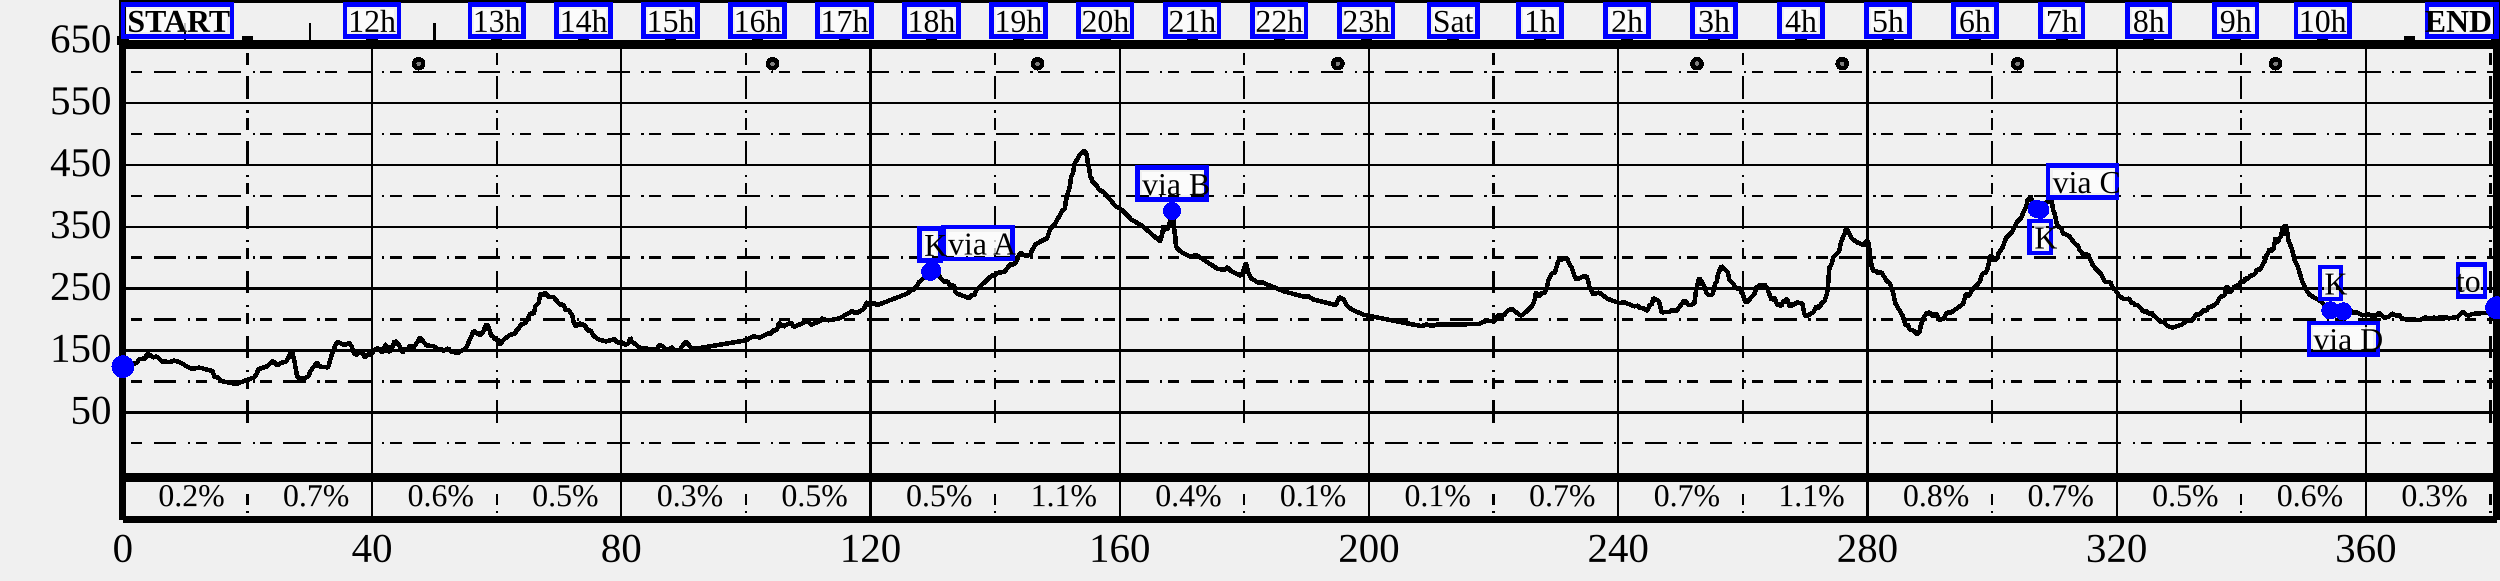
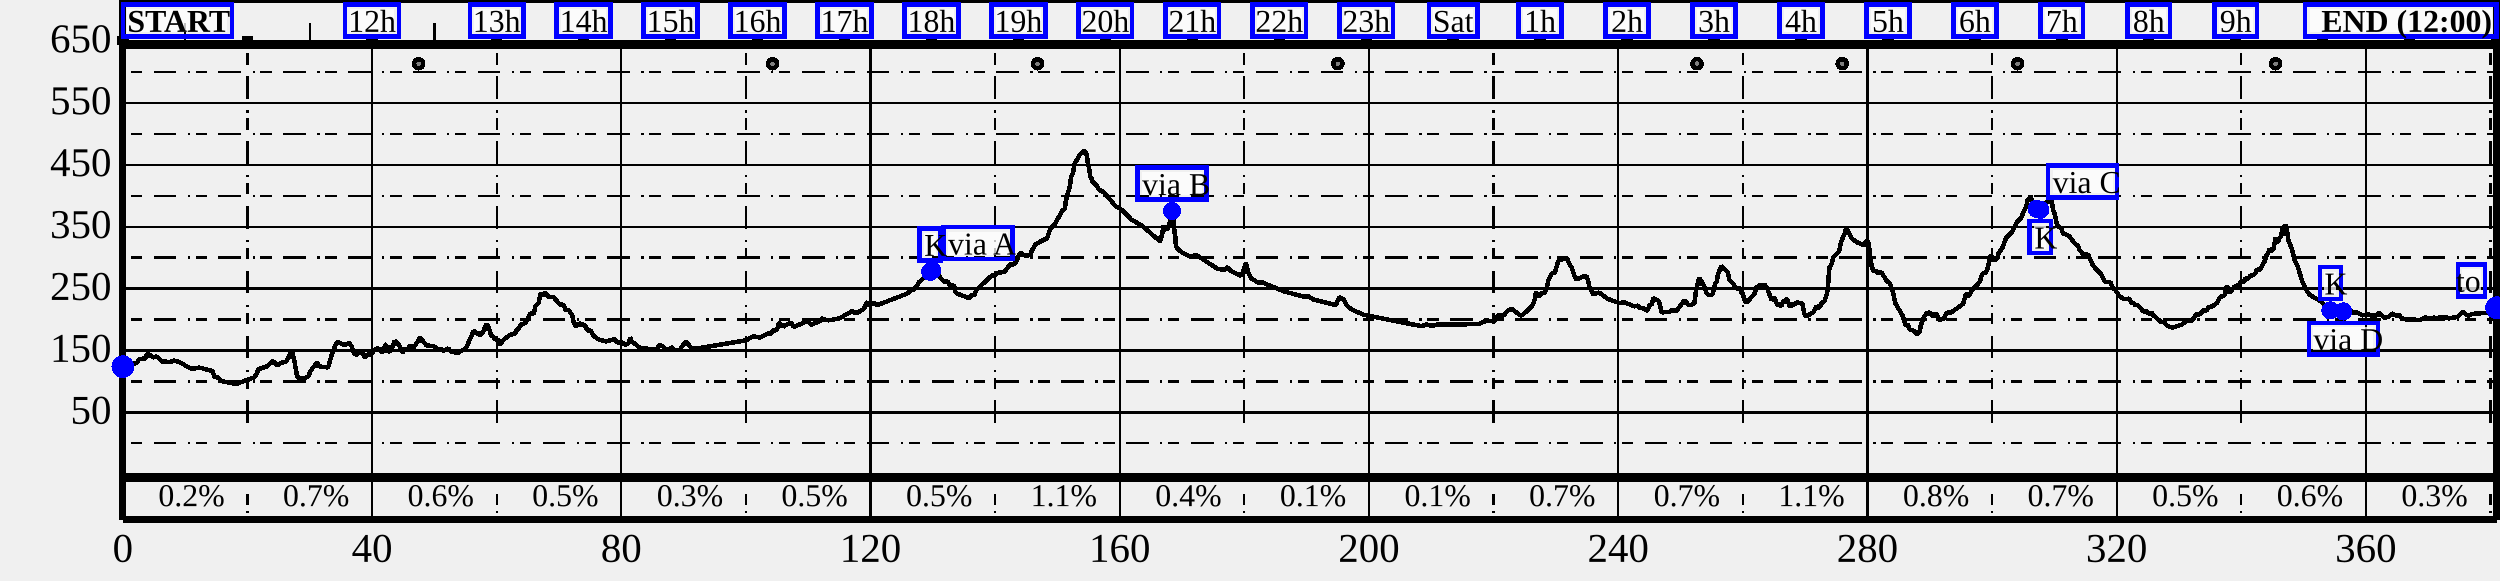
<svg xmlns="http://www.w3.org/2000/svg" height="255" width="1099">
  <g font-size="18" id="world" shape-rendering="crispEdges">
    <g id="BG" />
    <g id="SB" transform="translate(54 230)">
      <text text-anchor="middle" x="0" y="17">
0
</text>
      <text text-anchor="middle" x="109.56" y="17">
40
</text>
      <text text-anchor="middle" x="219.119" y="17">
80
</text>
      <text text-anchor="middle" x="328.679" y="17">
120
</text>
      <text text-anchor="middle" x="438.238" y="17">
160
</text>
      <text text-anchor="middle" x="547.798" y="17">
200
</text>
      <text text-anchor="middle" x="657.358" y="17">
240
</text>
      <text text-anchor="middle" x="766.917" y="17">
280
</text>
      <text text-anchor="middle" x="876.477" y="17">
320
</text>
      <text text-anchor="middle" x="986.036" y="17">
360
</text>
    </g>
    <g id="SD" transform="translate(54 0)">
      <path d="M0,0 L1043.5,0" stroke="black" stroke-width="3" />
      <path d="M0,0 L0,228.5" stroke="black" stroke-width="3" />
      <path d="M0,228.5 L1043.5,228.5" stroke="black" stroke-width="3" />
      <path d="M1043.5,0 L1043.5,228.5" stroke="black" stroke-width="3" />
      <path d="M0,228.5 L1043.5,228.5" stroke="black" stroke-width="1" />
      <path d="M0,20 L0,228.5" stroke="black" stroke-width="1" />
      <path d="M109.56,20 L109.56,228.5" stroke="black" stroke-width="1" />
      <path d="M219.119,20 L219.119,228.5" stroke="black" stroke-width="1" />
      <path d="M328.679,20 L328.679,228.5" stroke="black" stroke-width="1" />
      <path d="M438.238,20 L438.238,228.5" stroke="black" stroke-width="1" />
      <path d="M547.798,20 L547.798,228.5" stroke="black" stroke-width="1" />
      <path d="M657.357,20 L657.357,228.5" stroke="black" stroke-width="1" />
      <path d="M766.917,20 L766.917,228.5" stroke="black" stroke-width="1" />
      <path d="M876.477,20 L876.477,228.5" stroke="black" stroke-width="1" />
      <path d="M986.036,20 L986.036,228.5" stroke="black" stroke-width="1" />
      <path d="M54.78,20 L54.78,190.5" stroke="black" stroke-dasharray="1.0,2.5,5.0,5.0,10.0,5.0" />
      <path d="M164.339,20 L164.339,190.5" stroke="black" stroke-dasharray="1.0,2.5,5.0,5.0,10.0,5.0" />
      <path d="M273.899,20 L273.899,190.5" stroke="black" stroke-dasharray="1.0,2.5,5.0,5.0,10.0,5.0" />
      <path d="M383.459,20 L383.459,190.5" stroke="black" stroke-dasharray="1.0,2.5,5.0,5.0,10.0,5.0" />
      <path d="M493.018,20 L493.018,190.5" stroke="black" stroke-dasharray="1.0,2.5,5.0,5.0,10.0,5.0" />
      <path d="M602.578,20 L602.578,190.5" stroke="black" stroke-dasharray="1.0,2.5,5.0,5.0,10.0,5.0" />
      <path d="M712.137,20 L712.137,190.5" stroke="black" stroke-dasharray="1.0,2.5,5.0,5.0,10.0,5.0" />
      <path d="M821.697,20 L821.697,190.5" stroke="black" stroke-dasharray="1.0,2.5,5.0,5.0,10.0,5.0" />
      <path d="M931.256,20 L931.256,190.5" stroke="black" stroke-dasharray="1.0,2.5,5.0,5.0,10.0,5.0" />
      <path d="M1040.816,20 L1040.816,190.5" stroke="black" stroke-dasharray="1.0,2.5,5.0,5.0,10.0,5.0" />
      <path d="M0,208.5 L1043.5,208.5" stroke="black" stroke-width="1" />
      <path d="M0,181.286 L1043.5,181.286" stroke="black" stroke-width="1" />
      <path d="M0,154.071 L1043.5,154.071" stroke="black" stroke-width="1" />
      <path d="M0,126.857 L1043.5,126.857" stroke="black" stroke-width="1" />
      <path d="M0,99.643 L1043.5,99.643" stroke="black" stroke-width="1" />
      <path d="M0,72.429 L1043.5,72.429" stroke="black" stroke-width="1" />
      <path d="M0,45.214 L1043.5,45.214" stroke="black" stroke-width="1" />
      <path d="M0,18 L1043.5,18" stroke="black" stroke-width="1" />
      <path d="M0,194.893 L1043.5,194.893" stroke="black" stroke-dasharray="1.0,2.5,5.0,5.0,10.0,5.0" />
      <path d="M0,167.679 L1043.5,167.679" stroke="black" stroke-dasharray="1.0,2.5,5.0,5.0,10.0,5.0" />
      <path d="M0,140.464 L1043.5,140.464" stroke="black" stroke-dasharray="1.0,2.5,5.0,5.0,10.0,5.0" />
      <path d="M0,113.25 L1043.5,113.25" stroke="black" stroke-dasharray="1.0,2.5,5.0,5.0,10.0,5.0" />
      <path d="M0,86.036 L1043.5,86.036" stroke="black" stroke-dasharray="1.0,2.5,5.0,5.0,10.0,5.0" />
      <path d="M0,58.821 L1043.5,58.821" stroke="black" stroke-dasharray="1.0,2.5,5.0,5.0,10.0,5.0" />
      <path d="M0,31.607 L1043.5,31.607" stroke="black" stroke-dasharray="1.0,2.5,5.0,5.0,10.0,5.0" />
      <path d="M0,20 L1043.5,20" stroke="black" stroke-width="3" />
      <g>
        <path d="M0,20 L0,16" stroke="black" stroke-width="5" />
        <path d="M27.39,20 L27.39,10" stroke="black" stroke-width="1" />
        <path d="M54.78,20 L54.78,16" stroke="black" stroke-width="5" />
        <path d="M82.17,20 L82.17,10" stroke="black" stroke-width="1" />
        <path d="M109.56,20 L109.56,16" stroke="black" stroke-width="5" />
        <path d="M136.949,20 L136.949,10" stroke="black" stroke-width="1" />
        <path d="M164.339,20 L164.339,16" stroke="black" stroke-width="5" />
        <path d="M202.564,20 L202.564,16" stroke="black" stroke-width="5" />
        <path d="M240.788,20 L240.788,16" stroke="black" stroke-width="5" />
        <path d="M279.012,20 L279.012,16" stroke="black" stroke-width="5" />
        <path d="M317.237,20 L317.237,16" stroke="black" stroke-width="5" />
        <path d="M355.461,20 L355.461,16" stroke="black" stroke-width="5" />
        <path d="M393.686,20 L393.686,16" stroke="black" stroke-width="5" />
        <path d="M431.91,20 L431.91,16" stroke="black" stroke-width="5" />
        <path d="M470.134,20 L470.134,16" stroke="black" stroke-width="5" />
        <path d="M508.359,20 L508.359,16" stroke="black" stroke-width="5" />
        <path d="M546.583,20 L546.583,16" stroke="black" stroke-width="5" />
        <path d="M584.808,20 L584.808,16" stroke="black" stroke-width="5" />
        <path d="M623.032,20 L623.032,16" stroke="black" stroke-width="5" />
        <path d="M661.256,20 L661.256,16" stroke="black" stroke-width="5" />
        <path d="M699.481,20 L699.481,16" stroke="black" stroke-width="5" />
        <path d="M737.705,20 L737.705,16" stroke="black" stroke-width="5" />
        <path d="M775.929,20 L775.929,16" stroke="black" stroke-width="5" />
        <path d="M814.154,20 L814.154,16" stroke="black" stroke-width="5" />
        <path d="M852.378,20 L852.378,16" stroke="black" stroke-width="5" />
        <path d="M890.602,20 L890.602,16" stroke="black" stroke-width="5" />
        <path d="M928.827,20 L928.827,16" stroke="black" stroke-width="5" />
        <path d="M967.051,20 L967.051,16" stroke="black" stroke-width="5" />
        <path d="M1005.276,20 L1005.276,16" stroke="black" stroke-width="5" />
        <path d="M1043.5,20 L1043.5,16" stroke="black" stroke-width="5" />
      </g>
      <text font-size="14" text-anchor="end" x="44.78" y="222.5">
0.2%
</text>
      <text font-size="14" text-anchor="end" x="99.56" y="222.5">
0.7%
</text>
      <text font-size="14" text-anchor="end" x="154.339" y="222.5">
0.6%
</text>
      <text font-size="14" text-anchor="end" x="209.119" y="222.5">
0.5%
</text>
      <text font-size="14" text-anchor="end" x="263.899" y="222.5">
0.3%
</text>
      <text font-size="14" text-anchor="end" x="318.679" y="222.5">
0.5%
</text>
      <text font-size="14" text-anchor="end" x="373.459" y="222.5">
0.5%
</text>
      <text font-size="14" text-anchor="end" x="428.238" y="222.5">
1.1%
</text>
      <text font-size="14" text-anchor="end" x="483.018" y="222.5">
0.4%
</text>
      <text font-size="14" text-anchor="end" x="537.798" y="222.5">
0.1%
</text>
      <text font-size="14" text-anchor="end" x="592.578" y="222.5">
0.1%
</text>
      <text font-size="14" text-anchor="end" x="647.358" y="222.5">
0.7%
</text>
      <text font-size="14" text-anchor="end" x="702.137" y="222.5">
0.7%
</text>
      <text font-size="14" text-anchor="end" x="756.917" y="222.5">
1.1%
</text>
      <text font-size="14" text-anchor="end" x="811.697" y="222.5">
0.8%
</text>
      <text font-size="14" text-anchor="end" x="866.477" y="222.5">
0.7%
</text>
      <text font-size="14" text-anchor="end" x="921.256" y="222.5">
0.5%
</text>
      <text font-size="14" text-anchor="end" x="976.036" y="222.5">
0.6%
</text>
      <text font-size="14" text-anchor="end" x="1030.816" y="222.5">
0.3%
</text>
      <path d="M54.78,225.5 L54.78,210.5" stroke="black" stroke-dasharray="1.0,2.5,5.0,5.0,10.0,5.0" />
      <path d="M164.339,225.5 L164.339,210.5" stroke="black" stroke-dasharray="1.0,2.5,5.0,5.0,10.0,5.0" />
      <path d="M273.899,225.5 L273.899,210.5" stroke="black" stroke-dasharray="1.0,2.5,5.0,5.0,10.0,5.0" />
      <path d="M383.459,225.5 L383.459,210.5" stroke="black" stroke-dasharray="1.0,2.5,5.0,5.0,10.0,5.0" />
      <path d="M493.018,225.5 L493.018,210.5" stroke="black" stroke-dasharray="1.0,2.5,5.0,5.0,10.0,5.0" />
      <path d="M602.578,225.5 L602.578,210.5" stroke="black" stroke-dasharray="1.0,2.5,5.0,5.0,10.0,5.0" />
      <path d="M712.137,225.5 L712.137,210.5" stroke="black" stroke-dasharray="1.0,2.5,5.0,5.0,10.0,5.0" />
      <path d="M821.697,225.5 L821.697,210.5" stroke="black" stroke-dasharray="1.0,2.5,5.0,5.0,10.0,5.0" />
      <path d="M931.256,225.5 L931.256,210.5" stroke="black" stroke-dasharray="1.0,2.5,5.0,5.0,10.0,5.0" />
      <path d="M1040.816,225.5 L1040.816,210.5" stroke="black" stroke-dasharray="1.0,2.5,5.0,5.0,10.0,5.0" />
      <path d="M0,210.5 L1043.5,210.5" stroke="black" stroke-width="3" />
      <path d="M0.0,161.2 L6.2,159.5 L7.1,157.9 L10.1,157.5 L10.3,156.4 L11.0,155.5 L13.3,157.1 L15.0,156.7 L17.0,158.8 L20.8,159.2 L22.2,158.5 L24.7,159.1 L30.2,162.2 L33.7,161.6 L39.4,163.1 L40.2,165.5 L42.3,166.2 L42.9,167.4 L49.8,168.8 L57.7,165.9 L58.9,164.3 L59.5,162.3 L63.6,161.0 L65.5,159.0 L66.3,158.9 L67.9,160.8 L69.3,159.6 L71.8,158.9 L74.1,154.7 L74.6,155.2 L75.5,159.2 L76.5,164.8 L77.1,166.3 L79.5,166.5 L81.7,165.3 L82.4,163.2 L85.4,159.3 L86.3,161.1 L90.2,161.5 L92.0,155.4 L94.1,150.2 L97.5,151.8 L99.4,150.8 L100.4,151.9 L101.8,155.5 L102.7,155.9 L104.9,154.3 L106.4,157.2 L107.7,155.7 L108.9,156.2 L110.5,153.9 L111.6,153.3 L112.5,153.2 L114.0,154.9 L114.8,153.5 L115.4,151.5 L115.7,151.5 L116.5,154.6 L117.8,154.3 L119.5,149.8 L121.5,151.7 L123.0,155.0 L124.1,153.4 L125.2,153.9 L126.4,151.6 L127.6,153.1 L130.7,148.4 L133.4,151.8 L137.0,152.3 L138.3,153.7 L140.2,153.5 L140.7,154.3 L143.2,153.2 L144.3,154.7 L147.5,155.0 L150.8,153.1 L154.2,145.5 L157.0,147.3 L158.4,145.8 L159.8,142.4 L160.6,143.3 L161.9,147.4 L161.9,148.1 L162.6,147.7 L163.6,149.3 L164.7,149.1 L165.6,151.2 L166.1,151.2 L167.4,149.3 L170.1,147.3 L172.5,146.5 L173.0,145.1 L174.0,144.6 L175.0,142.7 L177.0,142.0 L179.1,137.7 L180.6,138.1 L181.3,134.7 L182.8,133.0 L183.5,129.4 L184.3,129.1 L184.9,130.1 L185.7,128.5 L186.9,130.3 L189.4,130.7 L192.1,133.8 L193.8,134.0 L194.6,136.4 L196.0,136.2 L197.5,138.5 L198.2,141.7 L199.2,143.6 L200.8,142.2 L203.1,143.0 L204.3,145.3 L205.6,145.3 L206.7,147.4 L208.9,149.1 L212.4,150.1 L216.0,149.1 L217.8,150.8 L219.3,150.4 L220.8,151.5 L222.2,151.0 L222.9,149.3 L223.0,148.2 L223.7,150.1 L227.5,153.0 L234.6,153.7 L236.1,151.4 L238.9,153.5 L240.2,153.5 L241.0,152.6 L242.8,153.9 L245.0,153.7 L246.5,151.1 L247.7,150.2 L249.9,153.0 L251.1,153.4 L273.9,149.6 L277.3,147.8 L280.0,148.4 L283.8,146.6 L284.9,146.8 L285.7,145.2 L287.1,145.3 L288.0,143.8 L288.5,141.7 L290.4,143.6 L293.6,141.7 L294.9,143.7 L300.9,141.2 L302.6,142.8 L306.4,141.2 L307.7,139.6 L308.0,140.4 L310.3,140.8 L314.9,140.0 L320.7,136.7 L321.7,137.7 L323.0,137.4 L325.8,135.8 L326.5,133.9 L327.6,132.8 L328.3,134.4 L330.0,133.0 L331.5,134.2 L344.7,129.1 L345.8,128.3 L346.0,127.0 L347.3,127.5 L349.0,125.9 L349.9,124.1 L352.3,122.0 L353.1,120.3 L355.8,118.9 L358.4,120.3 L359.2,122.0 L361.3,123.9 L362.7,123.6 L363.4,125.3 L365.1,125.4 L365.7,126.6 L365.9,128.2 L366.8,129.1 L372.1,131.1 L373.3,129.7 L374.4,129.7 L375.0,127.7 L382.1,121.0 L383.0,121.5 L384.2,120.0 L387.6,119.5 L390.1,116.2 L391.7,116.2 L393.1,114.5 L394.0,111.9 L394.8,111.1 L396.6,112.4 L399.0,112.1 L399.7,109.7 L400.2,109.4 L401.2,107.3 L406.3,104.7 L407.6,100.7 L409.6,98.6 L413.2,92.3 L414.1,91.8 L414.6,88.0 L416.3,81.8 L416.9,77.6 L417.7,76.1 L418.4,72.0 L420.9,67.7 L422.5,66.2 L423.4,67.0 L423.8,68.5 L424.3,72.3 L424.6,73.1 L425.4,78.1 L425.8,78.3 L426.1,79.7 L428.3,81.7 L429.0,83.3 L431.4,84.6 L436.3,90.5 L439.4,92.4 L443.3,96.5 L448.2,99.3 L455.9,106.1 L456.2,105.6 L456.9,102.8 L457.5,99.3 L458.9,101.2 L459.7,99.6 L460.5,96.8 L460.8,93.4 L461.2,92.7 L461.7,95.6 L461.9,98.3 L462.1,99.7 L462.4,102.7 L462.7,104.4 L462.7,106.3 L462.9,107.4 L463.2,108.8 L465.2,110.7 L470.0,113.2 L471.6,111.9 L481.1,118.1 L484.1,118.6 L485.6,117.4 L487.1,119.2 L491.5,121.2 L492.2,120.2 L493.7,115.7 L494.0,116.5 L494.7,119.7 L496.2,122.5 L499.4,124.4 L501.0,124.2 L510.4,128.1 L519.6,130.5 L520.6,129.9 L523.5,131.7 L532.5,133.9 L533.4,133.8 L534.7,130.6 L536.6,131.6 L537.9,134.0 L539.8,135.8 L545.2,138.3 L571.0,143.4 L573.1,142.5 L575.2,143.4 L577.8,142.6 L595.8,142.5 L599.6,140.9 L602.8,141.3 L604.6,138.4 L607.0,138.8 L608.6,136.7 L610.4,135.7 L614.4,138.7 L615.4,138.4 L619.5,134.6 L620.7,131.7 L621.0,129.3 L621.4,128.6 L622.7,130.2 L623.8,128.7 L624.7,128.9 L625.6,127.8 L626.8,122.8 L628.2,120.2 L629.5,119.9 L631.0,114.6 L634.8,113.4 L636.3,116.9 L636.8,117.3 L638.4,122.1 L639.0,122.8 L642.3,121.4 L643.6,121.6 L644.5,124.9 L644.5,125.9 L644.7,126.3 L646.4,129.4 L649.1,128.6 L652.5,131.3 L658.2,133.3 L659.6,132.7 L664.5,134.7 L666.1,134.3 L666.9,135.4 L668.9,135.6 L669.5,136.5 L670.3,136.4 L671.4,133.5 L672.0,134.3 L672.8,131.1 L674.9,132.0 L675.5,133.2 L676.3,137.0 L676.8,137.3 L679.7,137.1 L681.5,136.1 L682.9,136.7 L686.5,132.0 L688.4,134.2 L690.8,133.6 L690.9,133.2 L691.5,127.9 L692.8,122.6 L693.1,122.2 L694.8,125.0 L695.9,127.9 L695.9,128.6 L697.0,129.7 L698.7,129.7 L700.1,124.6 L700.6,124.0 L701.2,120.8 L702.6,117.0 L705.4,119.5 L705.6,120.0 L706.3,123.2 L707.8,124.5 L709.2,126.8 L710.7,126.5 L711.5,128.6 L712.2,129.3 L712.8,131.9 L713.7,133.0 L717.2,129.4 L718.1,126.4 L719.3,125.5 L721.2,125.8 L721.7,124.8 L722.4,126.4 L722.8,126.5 L724.8,132.0 L726.0,130.7 L727.3,134.2 L728.3,133.9 L729.1,134.7 L729.7,132.9 L731.2,131.5 L731.8,131.9 L732.7,134.7 L736.1,133.0 L737.6,133.2 L738.4,133.7 L739.2,138.1 L740.0,139.1 L743.4,137.1 L744.3,134.7 L745.7,135.4 L747.0,132.9 L748.1,132.3 L749.2,128.7 L749.4,126.7 L749.5,126.7 L750.2,117.5 L751.1,116.2 L752.0,113.0 L754.4,110.7 L754.7,109.7 L755.3,106.3 L756.8,103.0 L757.6,100.0 L760.2,105.0 L762.3,106.5 L765.4,107.9 L766.3,106.1 L767.0,105.8 L767.5,107.5 L768.7,116.7 L769.5,119.2 L770.4,118.9 L771.6,120.2 L772.9,119.5 L775.5,123.6 L776.8,124.5 L778.2,128.6 L779.2,133.3 L782.5,139.0 L783.8,143.4 L784.7,142.5 L785.4,144.7 L787.5,145.5 L788.8,147.0 L790.0,145.6 L790.3,143.4 L791.4,140.0 L793.0,137.6 L794.2,137.4 L796.1,139.3 L796.8,138.1 L797.5,138.2 L798.2,140.6 L798.8,140.7 L800.4,140.0 L801.8,137.3 L803.3,137.7 L809.0,133.6 L810.1,129.5 L810.5,129.3 L811.2,130.4 L813.0,127.5 L816.4,123.8 L817.0,121.5 L817.7,120.1 L818.8,119.9 L819.6,118.6 L820.9,113.0 L821.3,112.2 L822.8,114.6 L824.0,113.5 L824.6,111.1 L826.2,109.1 L827.9,104.6 L830.2,102.3 L832.9,97.3 L834.4,95.8 L836.8,90.5 L837.3,88.1 L838.6,86.3 L840.0,89.6 L842.2,93.2 L844.9,89.4 L845.9,88.9 L846.7,87.1 L847.6,87.1 L848.2,89.8 L848.5,92.1 L849.4,94.5 L850.2,98.6 L850.9,99.7 L852.3,100.5 L852.6,101.9 L853.0,102.6 L855.6,103.8 L858.2,107.2 L859.4,107.8 L860.2,109.9 L861.8,111.8 L863.9,111.9 L866.1,116.8 L869.6,120.5 L871.4,123.9 L873.7,124.0 L875.0,126.8 L876.0,127.5 L877.5,130.0 L879.6,131.5 L882.1,131.3 L883.1,133.3 L883.8,132.9 L884.8,134.4 L885.5,133.8 L888.4,137.1 L889.4,136.7 L890.8,138.0 L892.0,137.4 L892.6,138.6 L896.1,141.6 L897.5,141.5 L898.4,143.0 L901.0,144.1 L905.3,142.6 L908.0,140.5 L909.5,141.1 L911.7,137.9 L913.1,138.3 L914.5,136.4 L916.0,136.6 L916.8,134.9 L918.4,134.8 L920.6,133.2 L922.0,130.5 L923.9,129.9 L924.6,126.0 L925.2,126.2 L925.7,127.9 L926.5,128.5 L928.2,126.0 L930.1,125.3 L931.4,123.6 L932.3,124.2 L933.2,122.1 L934.1,122.6 L935.3,121.1 L936.5,121.0 L937.6,119.8 L938.2,118.3 L939.4,118.7 L941.6,114.7 L942.3,112.3 L942.9,111.7 L943.7,109.5 L944.8,110.3 L945.5,109.4 L946.1,105.6 L946.4,104.6 L947.0,106.2 L947.5,106.3 L948.0,104.5 L948.8,104.0 L949.3,100.4 L950.7,99.0 L951.2,100.5 L952.0,105.6 L953.7,110.0 L954.6,114.1 L956.2,117.5 L958.0,123.5 L960.2,128.0 L961.3,129.6 L966.0,132.3 L970.0,136.3 L971.9,135.3 L975.5,136.9 L979.2,136.3 L980.3,137.4 L982.0,137.2 L984.5,138.6 L987.7,138.2 L988.8,139.3 L989.3,138.4 L990.8,138.8 L991.9,137.4 L994.0,139.7 L996.1,139.3 L997.4,137.8 L999.4,138.7 L1000.6,138.3 L1001.7,139.8 L1003.7,140.5 L1010.0,140.6 L1012.3,139.4 L1013.9,140.4 L1015.8,139.6 L1017.9,140.3 L1019.0,138.9 L1019.8,140.0 L1021.1,139.1 L1022.2,140.0 L1026.1,139.4 L1028.7,137.2 L1031.1,138.9 L1032.6,138.0 L1039.2,137.5 L1043.5,135.3" fill="transparent" id="track" stroke="black" stroke-linejoin="miter" stroke-miterlimit="1" stroke-width="2" />
      <g>
        <g>
          <circle cx="946.346" cy="28" fill="Gray" id="user-step" r="2" stroke="black" stroke-width="2" />
        </g>
        <g>
          <circle cx="832.933" cy="28" fill="Gray" id="user-step" r="2" stroke="black" stroke-width="2" />
        </g>
        <g>
          <circle cx="755.843" cy="28" fill="Gray" id="user-step" r="2" stroke="black" stroke-width="2" />
        </g>
        <g>
          <circle cx="692.018" cy="28" fill="Gray" id="user-step" r="2" stroke="black" stroke-width="2" />
        </g>
        <g>
          <circle cx="534.118" cy="28" fill="Gray" id="user-step" r="2" stroke="black" stroke-width="2" />
        </g>
        <g>
          <circle cx="402.107" cy="28" fill="Gray" id="user-step" r="2" stroke="black" stroke-width="2" />
        </g>
        <g>
          <circle cx="285.612" cy="28" fill="Gray" id="user-step" r="2" stroke="black" stroke-width="2" />
        </g>
        <g>
          <circle cx="130.051" cy="28" fill="Gray" id="user-step" r="2" stroke="black" stroke-width="2" />
        </g>
        <g />
-         <g transform="translate(967.0513 17)">
-           <rect fill="white" fill-opacity="0.75" height="10" id="label-bg" width="19.625" x="-9.812" y="-13" />
-           <rect fill="none" height="14" id="label-dbg" stroke="blue" stroke-width="2" width="23.625" x="-11.812" y="-15" />
-           <text font-size="14.0" font-style="normal" font-weight="normal" id="" text-anchor="middle" x="0.000" y="-3.000">
- 10h
- </text>
-         </g>
-         <g />
        <g transform="translate(928.8269 17)">
          <rect fill="white" fill-opacity="0.75" height="10" id="label-bg" width="14.817" x="-7.409" y="-13" />
          <rect fill="none" height="14" id="label-dbg" stroke="blue" stroke-width="2" width="18.817" x="-9.409" y="-15" />
          <text font-size="14.0" font-style="normal" font-weight="normal" id="" text-anchor="middle" x="0.000" y="-3.000">
 9h
</text>
        </g>
        <g />
        <g transform="translate(890.6025 17)">
          <rect fill="white" fill-opacity="0.75" height="10" id="label-bg" width="14.817" x="-7.409" y="-13" />
          <rect fill="none" height="14" id="label-dbg" stroke="blue" stroke-width="2" width="18.817" x="-9.409" y="-15" />
          <text font-size="14.0" font-style="normal" font-weight="normal" id="" text-anchor="middle" x="0.000" y="-3.000">
 8h
</text>
        </g>
        <g />
        <g transform="translate(852.3781 17)">
          <rect fill="white" fill-opacity="0.75" height="10" id="label-bg" width="14.817" x="-7.409" y="-13" />
          <rect fill="none" height="14" id="label-dbg" stroke="blue" stroke-width="2" width="18.817" x="-9.409" y="-15" />
          <text font-size="14.0" font-style="normal" font-weight="normal" id="" text-anchor="middle" x="0.000" y="-3.000">
 7h
</text>
        </g>
        <g />
        <g transform="translate(814.1538 17)">
          <rect fill="white" fill-opacity="0.75" height="10" id="label-bg" width="14.817" x="-7.409" y="-13" />
          <rect fill="none" height="14" id="label-dbg" stroke="blue" stroke-width="2" width="18.817" x="-9.409" y="-15" />
          <text font-size="14.0" font-style="normal" font-weight="normal" id="" text-anchor="middle" x="0.000" y="-3.000">
 6h
</text>
        </g>
        <g />
        <g transform="translate(775.9294 17)">
          <rect fill="white" fill-opacity="0.75" height="10" id="label-bg" width="14.817" x="-7.409" y="-13" />
          <rect fill="none" height="14" id="label-dbg" stroke="blue" stroke-width="2" width="18.817" x="-9.409" y="-15" />
          <text font-size="14.0" font-style="normal" font-weight="normal" id="" text-anchor="middle" x="0.000" y="-3.000">
 5h
</text>
        </g>
        <g />
        <g transform="translate(737.705 17)">
          <rect fill="white" fill-opacity="0.75" height="10" id="label-bg" width="14.817" x="-7.409" y="-13" />
          <rect fill="none" height="14" id="label-dbg" stroke="blue" stroke-width="2" width="18.817" x="-9.409" y="-15" />
          <text font-size="14.0" font-style="normal" font-weight="normal" id="" text-anchor="middle" x="0.000" y="-3.000">
 4h
</text>
        </g>
        <g />
        <g transform="translate(699.4806 17)">
          <rect fill="white" fill-opacity="0.75" height="10" id="label-bg" width="14.817" x="-7.409" y="-13" />
          <rect fill="none" height="14" id="label-dbg" stroke="blue" stroke-width="2" width="18.817" x="-9.409" y="-15" />
          <text font-size="14.0" font-style="normal" font-weight="normal" id="" text-anchor="middle" x="0.000" y="-3.000">
 3h
</text>
        </g>
        <g />
        <g transform="translate(661.2563 17)">
          <rect fill="white" fill-opacity="0.75" height="10" id="label-bg" width="14.817" x="-7.409" y="-13" />
          <rect fill="none" height="14" id="label-dbg" stroke="blue" stroke-width="2" width="18.817" x="-9.409" y="-15" />
          <text font-size="14.0" font-style="normal" font-weight="normal" id="" text-anchor="middle" x="0.000" y="-3.000">
 2h
</text>
        </g>
        <g />
        <g transform="translate(623.0319 17)">
          <rect fill="white" fill-opacity="0.75" height="10" id="label-bg" width="14.817" x="-7.409" y="-13" />
          <rect fill="none" height="14" id="label-dbg" stroke="blue" stroke-width="2" width="18.817" x="-9.409" y="-15" />
          <text font-size="14.0" font-style="normal" font-weight="normal" id="" text-anchor="middle" x="0.000" y="-3.000">
 1h
</text>
        </g>
        <g />
        <g transform="translate(584.8075 17)">
          <rect fill="white" fill-opacity="0.75" height="10" id="label-bg" width="17.304" x="-8.652" y="-13" />
          <rect fill="none" height="14" id="label-dbg" stroke="blue" stroke-width="2" width="21.304" x="-10.652" y="-15" />
          <text font-size="14.0" font-style="normal" font-weight="normal" id="" text-anchor="middle" x="0.000" y="-3.000">
Sat
</text>
        </g>
        <g />
        <g transform="translate(546.5831 17)">
          <rect fill="white" fill-opacity="0.75" height="10" id="label-bg" width="19.625" x="-9.812" y="-13" />
          <rect fill="none" height="14" id="label-dbg" stroke="blue" stroke-width="2" width="23.625" x="-11.812" y="-15" />
          <text font-size="14.0" font-style="normal" font-weight="normal" id="" text-anchor="middle" x="0.000" y="-3.000">
23h
</text>
        </g>
        <g />
        <g transform="translate(508.3588 17)">
          <rect fill="white" fill-opacity="0.75" height="10" id="label-bg" width="19.625" x="-9.812" y="-13" />
          <rect fill="none" height="14" id="label-dbg" stroke="blue" stroke-width="2" width="23.625" x="-11.812" y="-15" />
          <text font-size="14.0" font-style="normal" font-weight="normal" id="" text-anchor="middle" x="-0.000" y="-3.000">
22h
</text>
        </g>
        <g />
        <g transform="translate(470.1344 17)">
          <rect fill="white" fill-opacity="0.75" height="10" id="label-bg" width="19.625" x="-9.812" y="-13" />
          <rect fill="none" height="14" id="label-dbg" stroke="blue" stroke-width="2" width="23.625" x="-11.812" y="-15" />
          <text font-size="14.0" font-style="normal" font-weight="normal" id="" text-anchor="middle" x="0.000" y="-3.000">
21h
</text>
        </g>
        <g />
        <g transform="translate(431.91 17)">
          <rect fill="white" fill-opacity="0.75" height="10" id="label-bg" width="19.625" x="-9.812" y="-13" />
          <rect fill="none" height="14" id="label-dbg" stroke="blue" stroke-width="2" width="23.625" x="-11.812" y="-15" />
          <text font-size="14.0" font-style="normal" font-weight="normal" id="" text-anchor="middle" x="0.000" y="-3.000">
20h
</text>
        </g>
        <g />
        <g transform="translate(393.6856 17)">
          <rect fill="white" fill-opacity="0.75" height="10" id="label-bg" width="19.625" x="-9.812" y="-13" />
          <rect fill="none" height="14" id="label-dbg" stroke="blue" stroke-width="2" width="23.625" x="-11.812" y="-15" />
          <text font-size="14.0" font-style="normal" font-weight="normal" id="" text-anchor="middle" x="0.000" y="-3.000">
19h
</text>
        </g>
        <g />
        <g transform="translate(355.4613 17)">
          <rect fill="white" fill-opacity="0.75" height="10" id="label-bg" width="19.625" x="-9.812" y="-13" />
          <rect fill="none" height="14" id="label-dbg" stroke="blue" stroke-width="2" width="23.625" x="-11.812" y="-15" />
          <text font-size="14.0" font-style="normal" font-weight="normal" id="" text-anchor="middle" x="0.000" y="-3.000">
18h
</text>
        </g>
        <g />
        <g transform="translate(317.2369 17)">
          <rect fill="white" fill-opacity="0.75" height="10" id="label-bg" width="19.625" x="-9.812" y="-13" />
          <rect fill="none" height="14" id="label-dbg" stroke="blue" stroke-width="2" width="23.625" x="-11.812" y="-15" />
          <text font-size="14.0" font-style="normal" font-weight="normal" id="" text-anchor="middle" x="0.000" y="-3.000">
17h
</text>
        </g>
        <g />
        <g transform="translate(279.0125 17)">
          <rect fill="white" fill-opacity="0.75" height="10" id="label-bg" width="19.625" x="-9.812" y="-13" />
          <rect fill="none" height="14" id="label-dbg" stroke="blue" stroke-width="2" width="23.625" x="-11.812" y="-15" />
          <text font-size="14.0" font-style="normal" font-weight="normal" id="" text-anchor="middle" x="0.000" y="-3.000">
16h
</text>
        </g>
        <g />
        <g transform="translate(240.7881 17)">
          <rect fill="white" fill-opacity="0.75" height="10" id="label-bg" width="19.625" x="-9.812" y="-13" />
          <rect fill="none" height="14" id="label-dbg" stroke="blue" stroke-width="2" width="23.625" x="-11.812" y="-15" />
          <text font-size="14.0" font-style="normal" font-weight="normal" id="" text-anchor="middle" x="0.000" y="-3.000">
15h
</text>
        </g>
        <g />
        <g transform="translate(202.5638 17)">
          <rect fill="white" fill-opacity="0.75" height="10" id="label-bg" width="19.625" x="-9.812" y="-13" />
          <rect fill="none" height="14" id="label-dbg" stroke="blue" stroke-width="2" width="23.625" x="-11.812" y="-15" />
          <text font-size="14.0" font-style="normal" font-weight="normal" id="" text-anchor="middle" x="0.000" y="-3.000">
14h
</text>
        </g>
        <g />
        <g transform="translate(164.3394 17)">
          <rect fill="white" fill-opacity="0.75" height="10" id="label-bg" width="19.625" x="-9.812" y="-13" />
          <rect fill="none" height="14" id="label-dbg" stroke="blue" stroke-width="2" width="23.625" x="-11.812" y="-15" />
          <text font-size="14.0" font-style="normal" font-weight="normal" id="" text-anchor="middle" x="0.000" y="-3.000">
13h
</text>
        </g>
        <g />
        <g transform="translate(109.5596 17)">
          <rect fill="white" fill-opacity="0.75" height="10" id="label-bg" width="19.625" x="-9.812" y="-13" />
          <rect fill="none" height="14" id="label-dbg" stroke="blue" stroke-width="2" width="23.625" x="-11.812" y="-15" />
          <text font-size="14.0" font-style="normal" font-weight="normal" id="" text-anchor="middle" x="0.000" y="-3.000">
12h
</text>
        </g>
        <g>
          <circle cx="1043.5" cy="135.253" fill="Blue" id="9/wp" r="4" />
        </g>
        <g transform="translate(1043.5 135.2527)">
          <rect fill="white" fill-opacity="0.75" height="10" id="label-bg" width="8.02" x="-15.02" y="-17" />
          <rect fill="none" height="14" id="label-dbg" stroke="blue" stroke-width="2" width="12.02" x="-17.02" y="-19" />
          <text font-size="14.0" font-style="normal" font-weight="normal" id="9/wp/text" text-anchor="end" x="-7.000" y="-7.000">
to
</text>
        </g>
        <g>
          <circle cx="976.111" cy="136.907" fill="Blue" id="8/wp" r="4" />
        </g>
        <g transform="translate(976.111 136.907)">
          <rect fill="white" fill-opacity="0.75" height="10" id="label-bg" width="26.339" x="-13.17" y="7" />
          <rect fill="none" height="14" id="label-dbg" stroke="blue" stroke-width="2" width="30.339" x="-15.17" y="5" />
          <text font-size="14.0" font-style="normal" font-weight="normal" id="8/wp/text" text-anchor="start" x="-13.170" y="17.000">
via D
</text>
        </g>
        <g>
          <circle cx="841.339" cy="91.822" fill="Blue" id="7/wp" r="4" />
        </g>
        <g transform="translate(841.3389 91.82171)">
          <rect fill="white" fill-opacity="0.75" height="10" id="label-bg" width="26.339" x="7" y="-17" />
          <rect fill="none" height="14" id="label-dbg" stroke="blue" stroke-width="2" width="30.339" x="5" y="-19" />
          <text font-size="14.0" font-style="normal" font-weight="normal" id="7/wp/text" text-anchor="start" x="7.000" y="-7.000">
via C
</text>
        </g>
        <g>
          <circle cx="461.224" cy="92.742" fill="Blue" id="6/wp" r="4" />
        </g>
        <g transform="translate(461.224 92.74209)">
          <rect fill="white" fill-opacity="0.75" height="10" id="label-bg" width="26.339" x="-13.17" y="-17" />
          <rect fill="none" height="14" id="label-dbg" stroke="blue" stroke-width="2" width="30.339" x="-15.17" y="-19" />
          <text font-size="14.0" font-style="normal" font-weight="normal" id="6/wp/text" text-anchor="start" x="-13.170" y="-7.000">
via B
</text>
        </g>
        <g>
          <circle cx="355.759" cy="118.881" fill="Blue" id="5/wp" r="4" />
        </g>
        <g transform="translate(355.7588 118.881)">
          <rect fill="white" fill-opacity="0.75" height="10" id="label-bg" width="26.339" x="7" y="-17" />
          <rect fill="none" height="14" id="label-dbg" stroke="blue" stroke-width="2" width="30.339" x="5" y="-19" />
          <text font-size="14.0" font-style="normal" font-weight="normal" id="5/wp/text" text-anchor="start" x="7.000" y="-7.000">
via A
</text>
        </g>
        <g>
          <circle cx="354.908" cy="119.486" fill="Blue" id="4/wp" r="4" />
        </g>
        <g transform="translate(354.9078 119.4856)">
          <rect fill="white" fill-opacity="0.75" height="10" id="label-bg" width="5.284" x="-2.642" y="-17" />
          <rect fill="none" height="14" id="label-dbg" stroke="blue" stroke-width="2" width="9.284" x="-4.642" y="-19" />
          <text font-size="14.0" font-style="normal" font-weight="normal" id="4/wp/text" text-anchor="start" x="-2.642" y="-7.000">
K
</text>
        </g>
        <g>
          <circle cx="842.93" cy="92.242" fill="Blue" id="3/wp" r="4" />
        </g>
        <g transform="translate(842.9296 92.24208)">
          <rect fill="white" fill-opacity="0.75" height="10" id="label-bg" width="5.284" x="-2.642" y="7" />
          <rect fill="none" height="14" id="label-dbg" stroke="blue" stroke-width="2" width="9.284" x="-4.642" y="5" />
          <text font-size="14.0" font-style="normal" font-weight="normal" id="3/wp/text" text-anchor="start" x="-2.642" y="17.000">
K
</text>
        </g>
        <g>
          <circle cx="970.447" cy="136.453" fill="Blue" id="2/wp" r="4" />
        </g>
        <g transform="translate(970.4466 136.4533)">
          <rect fill="white" fill-opacity="0.75" height="10" id="label-bg" width="5.284" x="-2.642" y="-17" />
          <rect fill="none" height="14" id="label-dbg" stroke="blue" stroke-width="2" width="9.284" x="-4.642" y="-19" />
          <text font-size="14.0" font-style="normal" font-weight="normal" id="2/wp/text" text-anchor="start" x="-2.642" y="-7.000">
K
</text>
        </g>
        <g>
          <circle cx="1043.5" cy="135.253" fill="Blue" id="1/wp" r="5" />
        </g>
        <g transform="translate(1043.5 135.2527)">
-           <rect fill="white" fill-opacity="0.75" height="10" id="label-bg" width="26.638" x="-28.638" y="-131.253" />
-           <rect fill="none" height="14" id="label-dbg" stroke="blue" stroke-width="2" width="30.638" x="-30.638" y="-133.253" />
-           <text font-size="14.0" font-style="normal" font-weight="bold" id="1/wp/text" text-anchor="end" x="-2.000" y="-121.253">
- END
+           <rect fill="white" fill-opacity="0.75" height="10" id="label-bg" width="80.163" x="-82.163" y="-131.253" />
+           <rect fill="none" height="14" id="label-dbg" stroke="blue" stroke-width="2" width="84.163" x="-84.163" y="-133.253" />
+           <text font-size="14.0" font-style="normal" font-weight="bold" id="" text-anchor="end" x="-2.000" y="-121.253">
+ END (12:00)
</text>
        </g>
        <path d="M1043.50,22.00 L1043.50,129.25" id="link" stroke="black" stroke-linejoin="miter" stroke-miterlimit="1" stroke-width="0.5" />
        <g>
          <circle cx="0" cy="161.192" fill="Blue" id="0/wp" r="5" />
        </g>
        <g transform="translate(0 161.1925)">
          <rect fill="white" fill-opacity="0.75" height="10" id="label-bg" width="43.963" x="2" y="-157.192" />
          <rect fill="none" height="14" id="label-dbg" stroke="blue" stroke-width="2" width="47.963" x="0" y="-159.192" />
          <text font-size="14.0" font-style="normal" font-weight="bold" id="0/wp/text" text-anchor="start" x="2.000" y="-147.192">
START
</text>
        </g>
        <path d="M0.00,22.00 L0.00,155.19" id="link" stroke="black" stroke-linejoin="miter" stroke-miterlimit="1" stroke-width="0.5" />
      </g>
    </g>
    <g id="SL" transform="translate(0 0)">
      <text text-anchor="end" x="49" y="186.286">
50
</text>
      <text text-anchor="end" x="49" y="159.071">
150
</text>
      <text text-anchor="end" x="49" y="131.857">
250
</text>
      <text text-anchor="end" x="49" y="104.643">
350
</text>
      <text text-anchor="end" x="49" y="77.429">
450
</text>
      <text text-anchor="end" x="49" y="50.214">
550
</text>
      <text text-anchor="end" x="49" y="23">
650
</text>
    </g>
  </g>
</svg>
